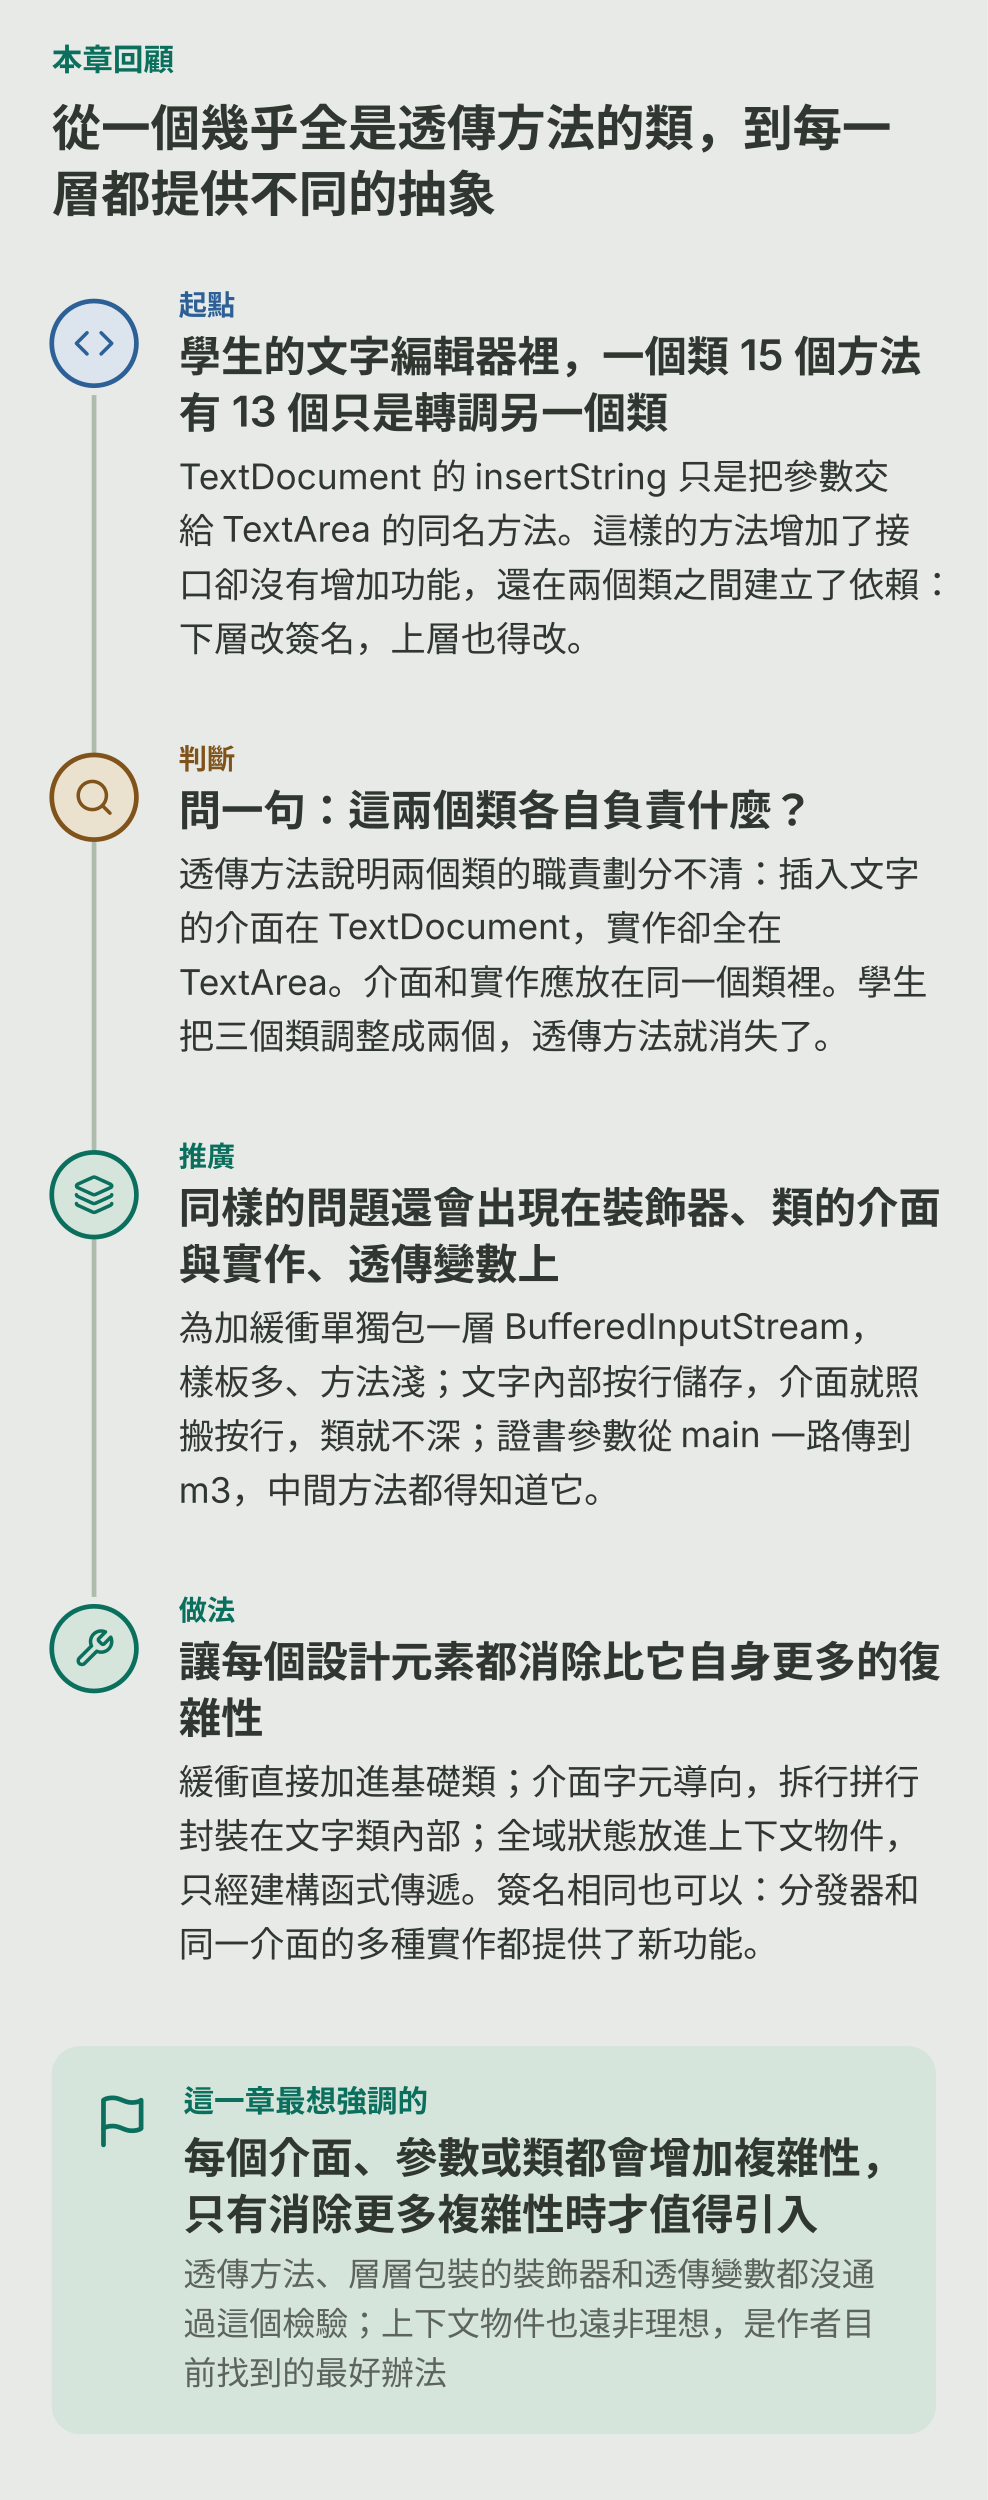
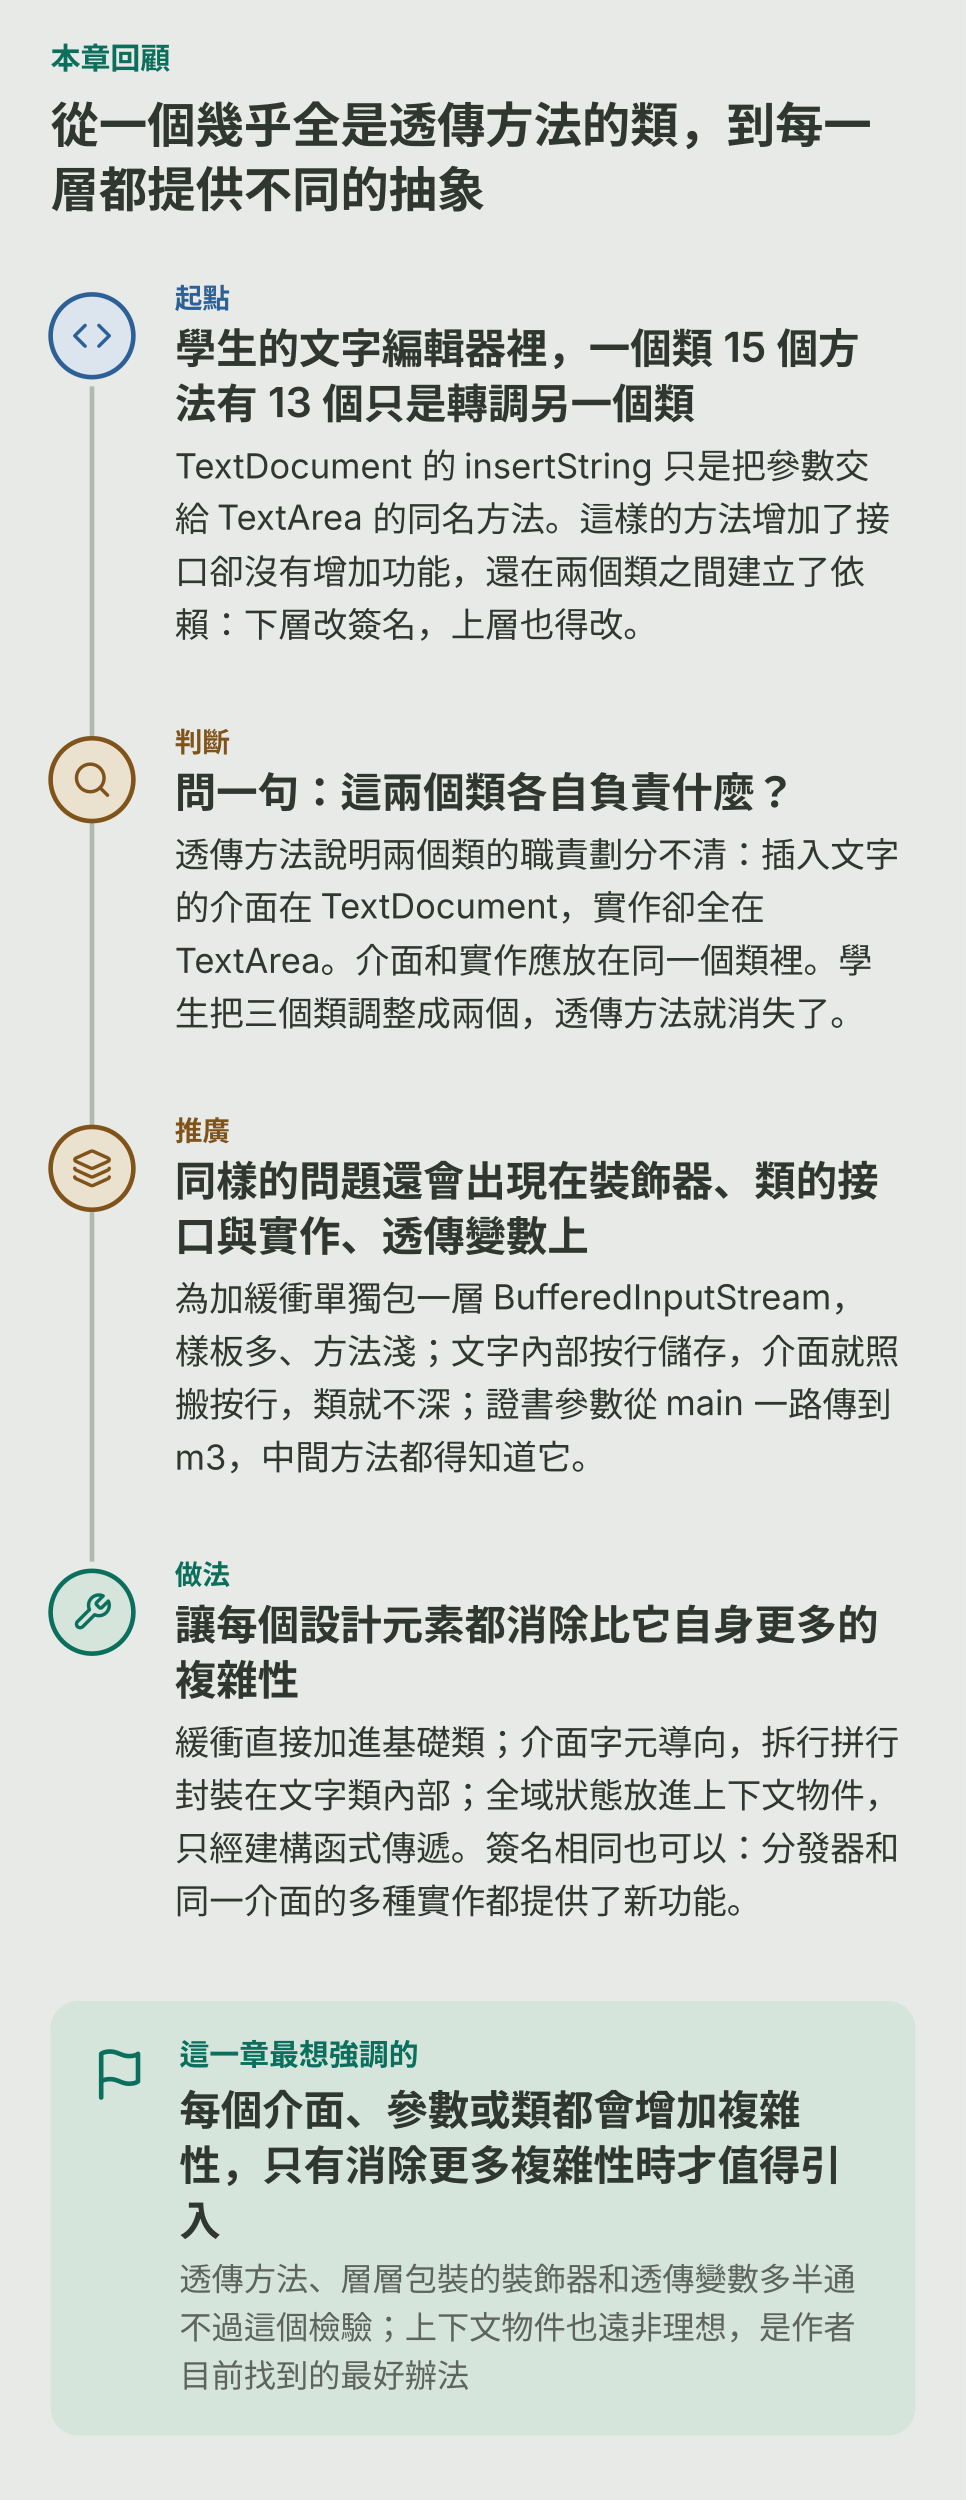
- <svg xmlns="http://www.w3.org/2000/svg" viewBox="0 0 420 1063" role="img" aria-labelledby="ch07-storym-title ch07-storym-desc">
-   <rect width="420" height="1063" fill="var(--diagram-bg,#e7eae6)" />
+ <svg xmlns="http://www.w3.org/2000/svg" viewBox="0 0 420 1087" role="img" aria-labelledby="ch07-storym-title ch07-storym-desc">
+   <rect width="420" height="1087" fill="var(--diagram-bg,#e7eae6)" />
  <g font-family="system-ui,-apple-system,'PingFang SC','Microsoft YaHei',sans-serif" fill="var(--diagram-ink,#303630)">
    <text x="22.0" y="30.0" font-size="13" font-weight="600" fill="var(--diagram-primary,#0b6f5d)">本章回顧</text>
    <path d="M40 168 V 679" fill="none" stroke="var(--diagram-line,#aebbad)" stroke-width="2" />
    <text x="22.0" y="62.0" font-size="21" font-weight="600">從一個幾乎全是透傳方法的類，到每一</text>
    <text x="22.0" y="90.0" font-size="21" font-weight="600">層都提供不同的抽象</text>
    <circle cx="40.0" cy="146.0" r="18" fill="var(--diagram-secondary-soft,#dce4ed)" stroke="var(--diagram-secondary,#2c6096)" stroke-width="2" />
    <g transform="translate(31.0,137.0) scale(0.750)" fill="none" stroke="var(--diagram-secondary,#2c6096)" stroke-width="2" stroke-linecap="round" stroke-linejoin="round">
      <polyline points="16 18 22 12 16 6" />
      <polyline points="8 6 2 12 8 18" />
    </g>
    <text x="76.0" y="134.0" font-size="12" font-weight="600" fill="var(--diagram-secondary,#2c6096)">起點</text>
-     <text x="76.0" y="158.0" font-size="18" font-weight="600">學生的文字編輯器裡，一個類 15 個方法</text>
-     <text x="76.0" y="182.0" font-size="18" font-weight="600">有 13 個只是轉調另一個類</text>
+     <text x="76.0" y="158.0" font-size="18" font-weight="600">學生的文字編輯器裡，一個類 15 個方</text>
+     <text x="76.0" y="182.0" font-size="18" font-weight="600">法有 13 個只是轉調另一個類</text>
    <text x="76.0" y="208.0" font-size="15">TextDocument 的 insertString 只是把參數交</text>
    <text x="76.0" y="231.0" font-size="15">給 TextArea 的同名方法。這樣的方法增加了接</text>
-     <text x="76.0" y="254.0" font-size="15">口卻沒有增加功能，還在兩個類之間建立了依賴：</text>
-     <text x="76.0" y="277.0" font-size="15">下層改簽名，上層也得改。</text>
+     <text x="76.0" y="254.0" font-size="15">口卻沒有增加功能，還在兩個類之間建立了依</text>
+     <text x="76.0" y="277.0" font-size="15">賴：下層改簽名，上層也得改。</text>
    <circle cx="40.0" cy="339.0" r="18" fill="var(--diagram-warm-soft,#eae2cf)" stroke="var(--diagram-warm,#80531b)" stroke-width="2" />
    <g transform="translate(31.0,330.0) scale(0.750)" fill="none" stroke="var(--diagram-warm,#80531b)" stroke-width="2" stroke-linecap="round" stroke-linejoin="round">
      <circle cx="11" cy="11" r="8" />
      <path d="m21 21-4.3-4.3" />
    </g>
    <text x="76.0" y="327.0" font-size="12" font-weight="600" fill="var(--diagram-warm,#80531b)">判斷</text>
    <text x="76.0" y="351.0" font-size="18" font-weight="600">問一句：這兩個類各自負責什麼？</text>
    <text x="76.0" y="377.0" font-size="15">透傳方法說明兩個類的職責劃分不清：插入文字</text>
    <text x="76.0" y="400.0" font-size="15">的介面在 TextDocument，實作卻全在</text>
-     <text x="76.0" y="423.0" font-size="15">TextArea。介面和實作應放在同一個類裡。學生</text>
-     <text x="76.0" y="446.0" font-size="15">把三個類調整成兩個，透傳方法就消失了。</text>
-     <circle cx="40.0" cy="508.0" r="18" fill="var(--diagram-primary-soft,#d6e5dc)" stroke="var(--diagram-primary,#0b6f5d)" stroke-width="2" />
-     <g transform="translate(31.0,499.0) scale(0.750)" fill="none" stroke="var(--diagram-primary,#0b6f5d)" stroke-width="2" stroke-linecap="round" stroke-linejoin="round">
+     <text x="76.0" y="423.0" font-size="15">TextArea。介面和實作應放在同一個類裡。學</text>
+     <text x="76.0" y="446.0" font-size="15">生把三個類調整成兩個，透傳方法就消失了。</text>
+     <circle cx="40.0" cy="508.0" r="18" fill="var(--diagram-warm-soft,#eae2cf)" stroke="var(--diagram-warm,#80531b)" stroke-width="2" />
+     <g transform="translate(31.0,499.0) scale(0.750)" fill="none" stroke="var(--diagram-warm,#80531b)" stroke-width="2" stroke-linecap="round" stroke-linejoin="round">
      <path d="M12.83 2.18a2 2 0 0 0-1.66 0L2.6 6.08a1 1 0 0 0 0 1.83l8.58 3.91a2 2 0 0 0 1.66 0l8.58-3.9a1 1 0 0 0 0-1.83z" />
      <path d="M2 12a1 1 0 0 0 .58.91l8.6 3.91a2 2 0 0 0 1.65 0l8.58-3.9A1 1 0 0 0 22 12" />
      <path d="M2 17a1 1 0 0 0 .58.91l8.6 3.91a2 2 0 0 0 1.65 0l8.58-3.9A1 1 0 0 0 22 17" />
    </g>
-     <text x="76.0" y="496.0" font-size="12" font-weight="600" fill="var(--diagram-primary,#0b6f5d)">推廣</text>
-     <text x="76.0" y="520.0" font-size="18" font-weight="600">同樣的問題還會出現在裝飾器、類的介面</text>
-     <text x="76.0" y="544.0" font-size="18" font-weight="600">與實作、透傳變數上</text>
+     <text x="76.0" y="496.0" font-size="12" font-weight="600" fill="var(--diagram-warm,#80531b)">推廣</text>
+     <text x="76.0" y="520.0" font-size="18" font-weight="600">同樣的問題還會出現在裝飾器、類的接</text>
+     <text x="76.0" y="544.0" font-size="18" font-weight="600">口與實作、透傳變數上</text>
    <text x="76.0" y="570.0" font-size="15">為加緩衝單獨包一層 BufferedInputStream，</text>
    <text x="76.0" y="593.0" font-size="15">樣板多、方法淺；文字內部按行儲存，介面就照</text>
    <text x="76.0" y="616.0" font-size="15">搬按行，類就不深；證書參數從 main 一路傳到</text>
    <text x="76.0" y="639.0" font-size="15">m3，中間方法都得知道它。</text>
    <circle cx="40.0" cy="701.0" r="18" fill="var(--diagram-primary-soft,#d6e5dc)" stroke="var(--diagram-primary,#0b6f5d)" stroke-width="2" />
    <g transform="translate(31.0,692.0) scale(0.750)" fill="none" stroke="var(--diagram-primary,#0b6f5d)" stroke-width="2" stroke-linecap="round" stroke-linejoin="round">
      <path d="M14.7 6.3a1 1 0 0 0 0 1.4l1.6 1.6a1 1 0 0 0 1.4 0l3.77-3.77a6 6 0 0 1-7.94 7.94l-6.91 6.91a2.12 2.12 0 0 1-3-3l6.91-6.91a6 6 0 0 1 7.94-7.94l-3.76 3.76z" />
    </g>
    <text x="76.0" y="689.0" font-size="12" font-weight="600" fill="var(--diagram-primary,#0b6f5d)">做法</text>
-     <text x="76.0" y="713.0" font-size="18" font-weight="600">讓每個設計元素都消除比它自身更多的復</text>
-     <text x="76.0" y="737.0" font-size="18" font-weight="600">雜性</text>
+     <text x="76.0" y="713.0" font-size="18" font-weight="600">讓每個設計元素都消除比它自身更多的</text>
+     <text x="76.0" y="737.0" font-size="18" font-weight="600">複雜性</text>
    <text x="76.0" y="763.0" font-size="15">緩衝直接加進基礎類；介面字元導向，拆行拼行</text>
    <text x="76.0" y="786.0" font-size="15">封裝在文字類內部；全域狀態放進上下文物件，</text>
    <text x="76.0" y="809.0" font-size="15">只經建構函式傳遞。簽名相同也可以：分發器和</text>
    <text x="76.0" y="832.0" font-size="15">同一介面的多種實作都提供了新功能。</text>
-     <rect x="22.0" y="870.0" width="376.0" height="165.0" rx="12" fill="var(--diagram-primary-soft,#d6e5dc)" />
+     <rect x="22.0" y="870.0" width="376.0" height="189.0" rx="12" fill="var(--diagram-primary-soft,#d6e5dc)" />
    <g transform="translate(40.0,890.0) scale(1.000)" fill="none" stroke="var(--diagram-primary,#0b6f5d)" stroke-width="2" stroke-linecap="round" stroke-linejoin="round">
      <path d="M4 15s1-1 4-1 5 2 8 2 4-1 4-1V3s-1 1-4 1-5-2-8-2-4 1-4 1z" />
      <line x1="4" x2="4" y1="22" y2="15" />
    </g>
    <text x="78.0" y="898.0" font-size="13" font-weight="600" fill="var(--diagram-primary,#0b6f5d)">這一章最想強調的</text>
-     <text x="78.0" y="924.0" font-size="18" font-weight="600">每個介面、參數或類都會增加複雜性，</text>
-     <text x="78.0" y="948.0" font-size="18" font-weight="600">只有消除更多複雜性時才值得引入</text>
-     <text x="78.0" y="972.0" font-size="14" fill="var(--diagram-muted,#5c645d)">透傳方法、層層包裝的裝飾器和透傳變數都沒通</text>
-     <text x="78.0" y="993.0" font-size="14" fill="var(--diagram-muted,#5c645d)">過這個檢驗；上下文物件也遠非理想，是作者目</text>
-     <text x="78.0" y="1014.0" font-size="14" fill="var(--diagram-muted,#5c645d)">前找到的最好辦法</text>
+     <text x="78.0" y="924.0" font-size="18" font-weight="600">每個介面、參數或類都會增加複雜</text>
+     <text x="78.0" y="948.0" font-size="18" font-weight="600">性，只有消除更多複雜性時才值得引</text>
+     <text x="78.0" y="972.0" font-size="18" font-weight="600">入</text>
+     <text x="78.0" y="996.0" font-size="14" fill="var(--diagram-muted,#5c645d)">透傳方法、層層包裝的裝飾器和透傳變數多半通</text>
+     <text x="78.0" y="1017.0" font-size="14" fill="var(--diagram-muted,#5c645d)">不過這個檢驗；上下文物件也遠非理想，是作者</text>
+     <text x="78.0" y="1038.0" font-size="14" fill="var(--diagram-muted,#5c645d)">目前找到的最好辦法</text>
  </g>
</svg>
